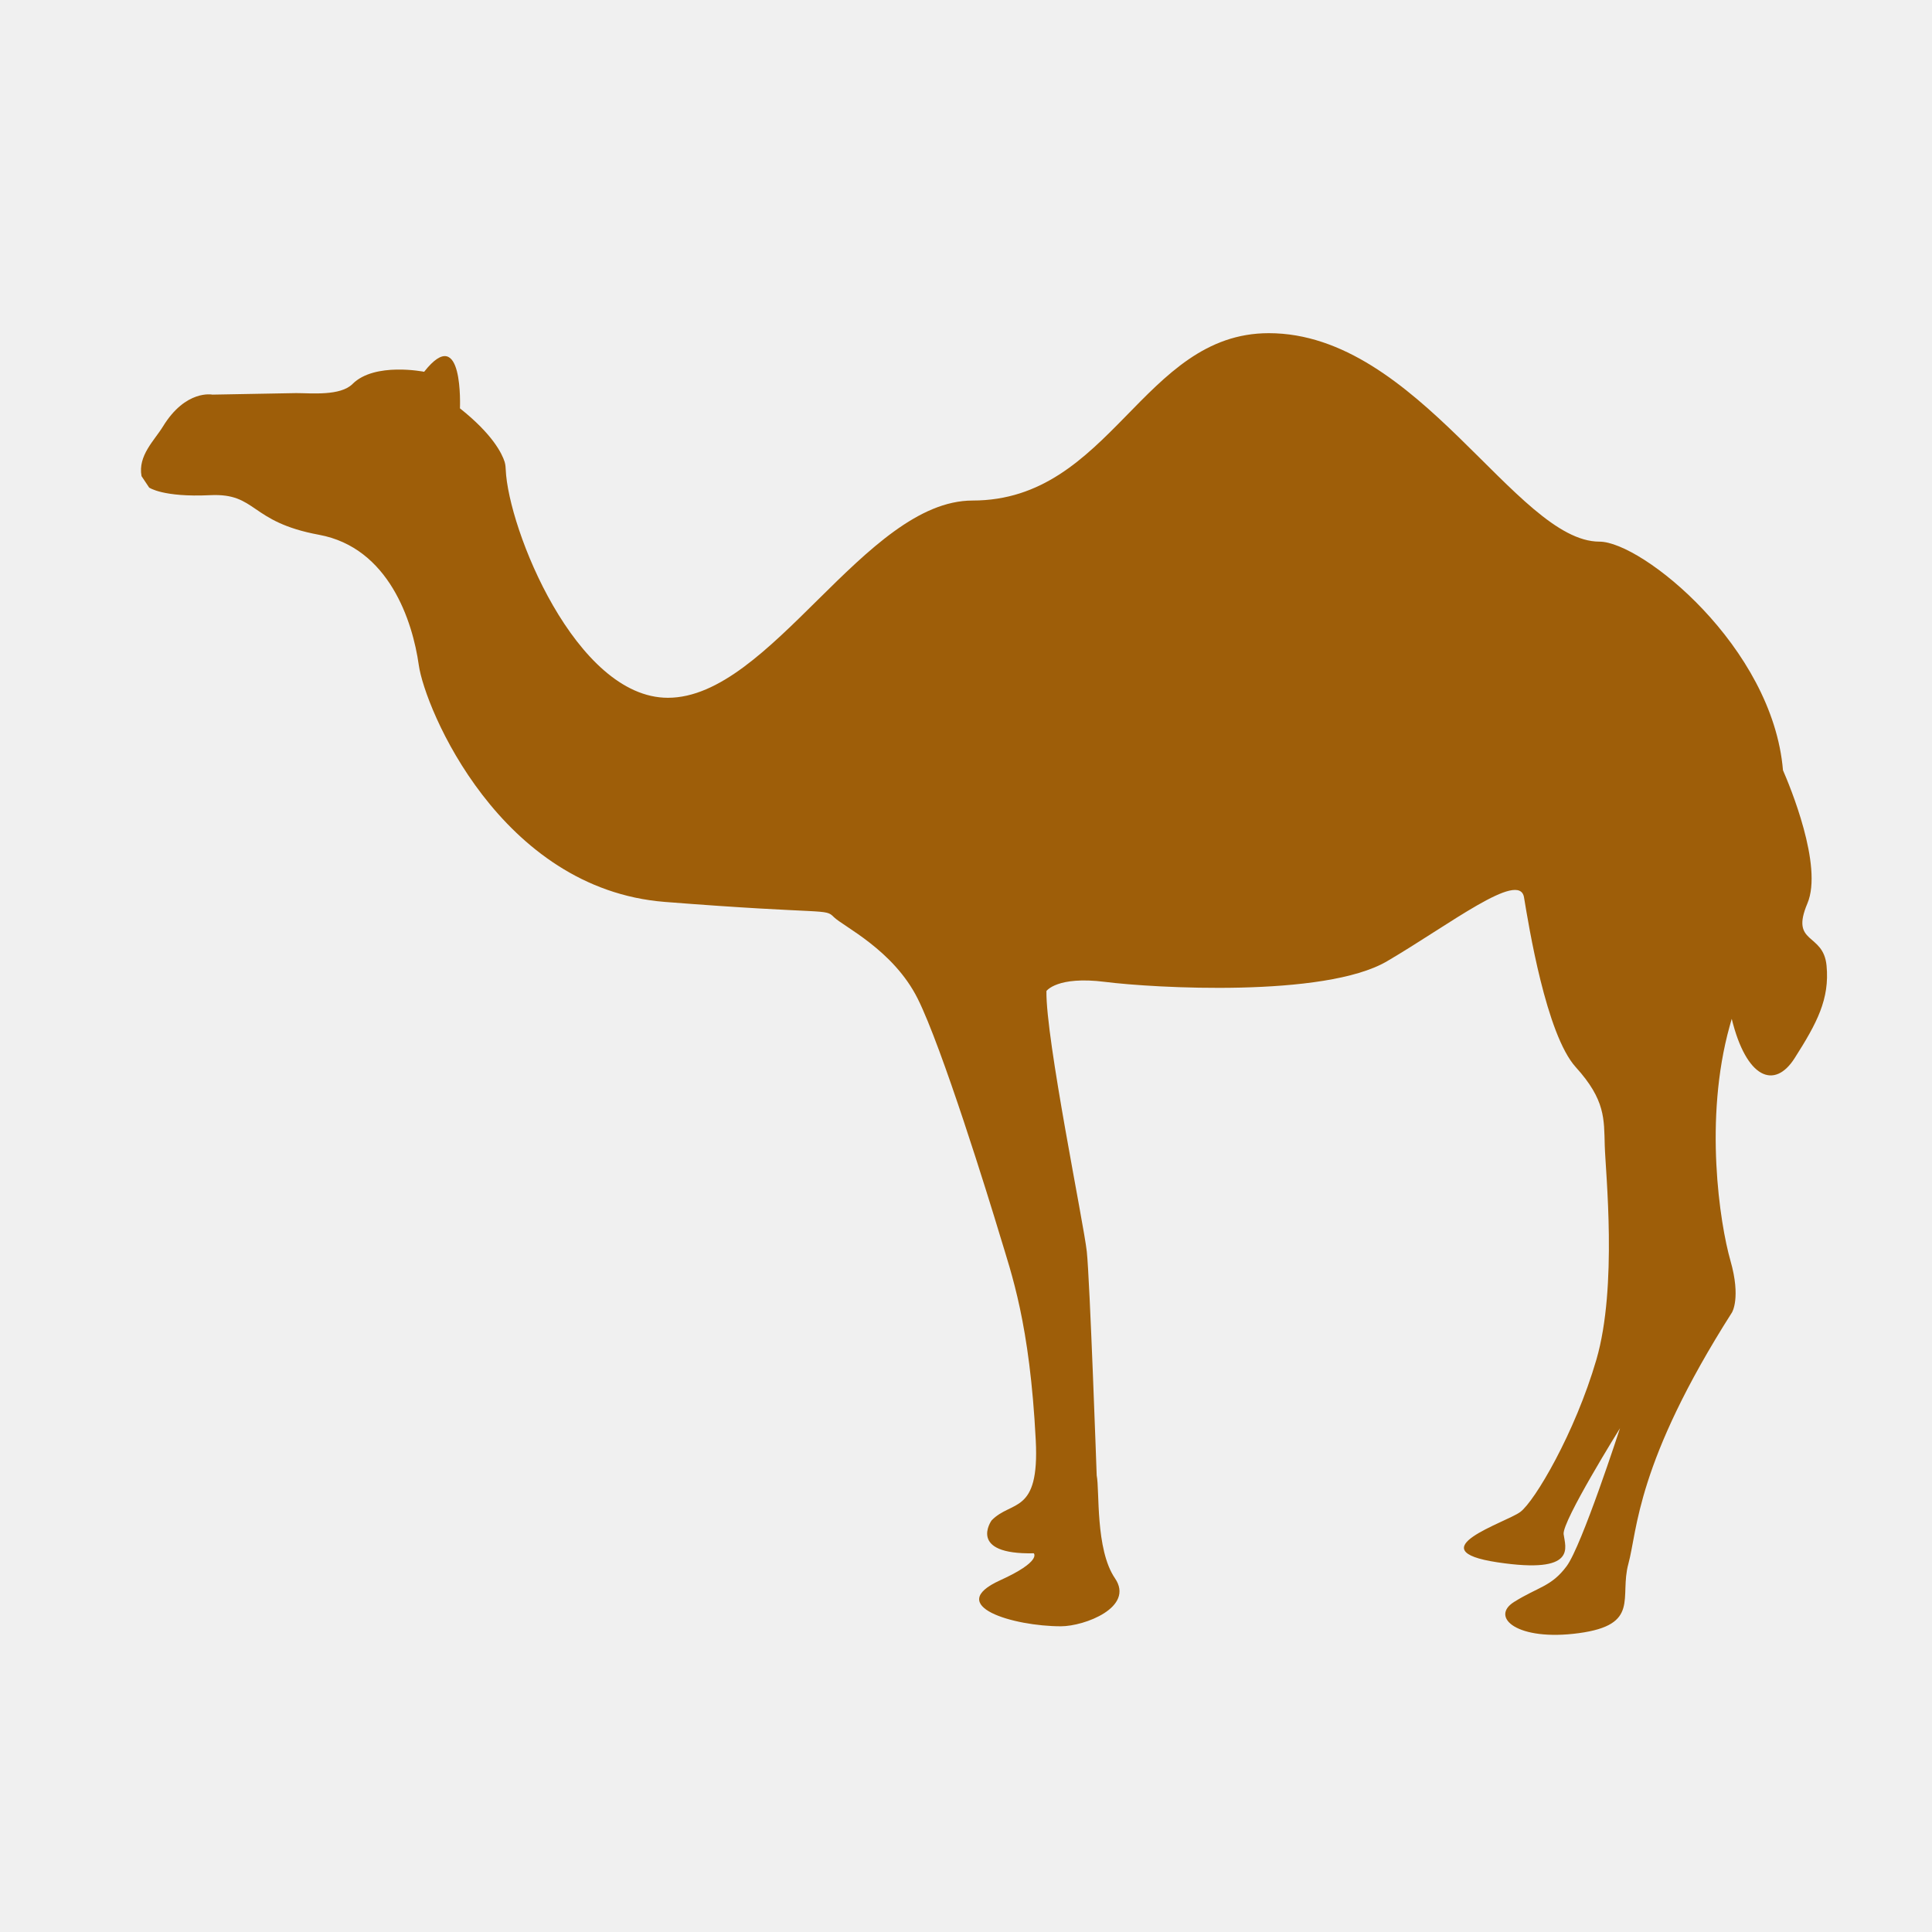
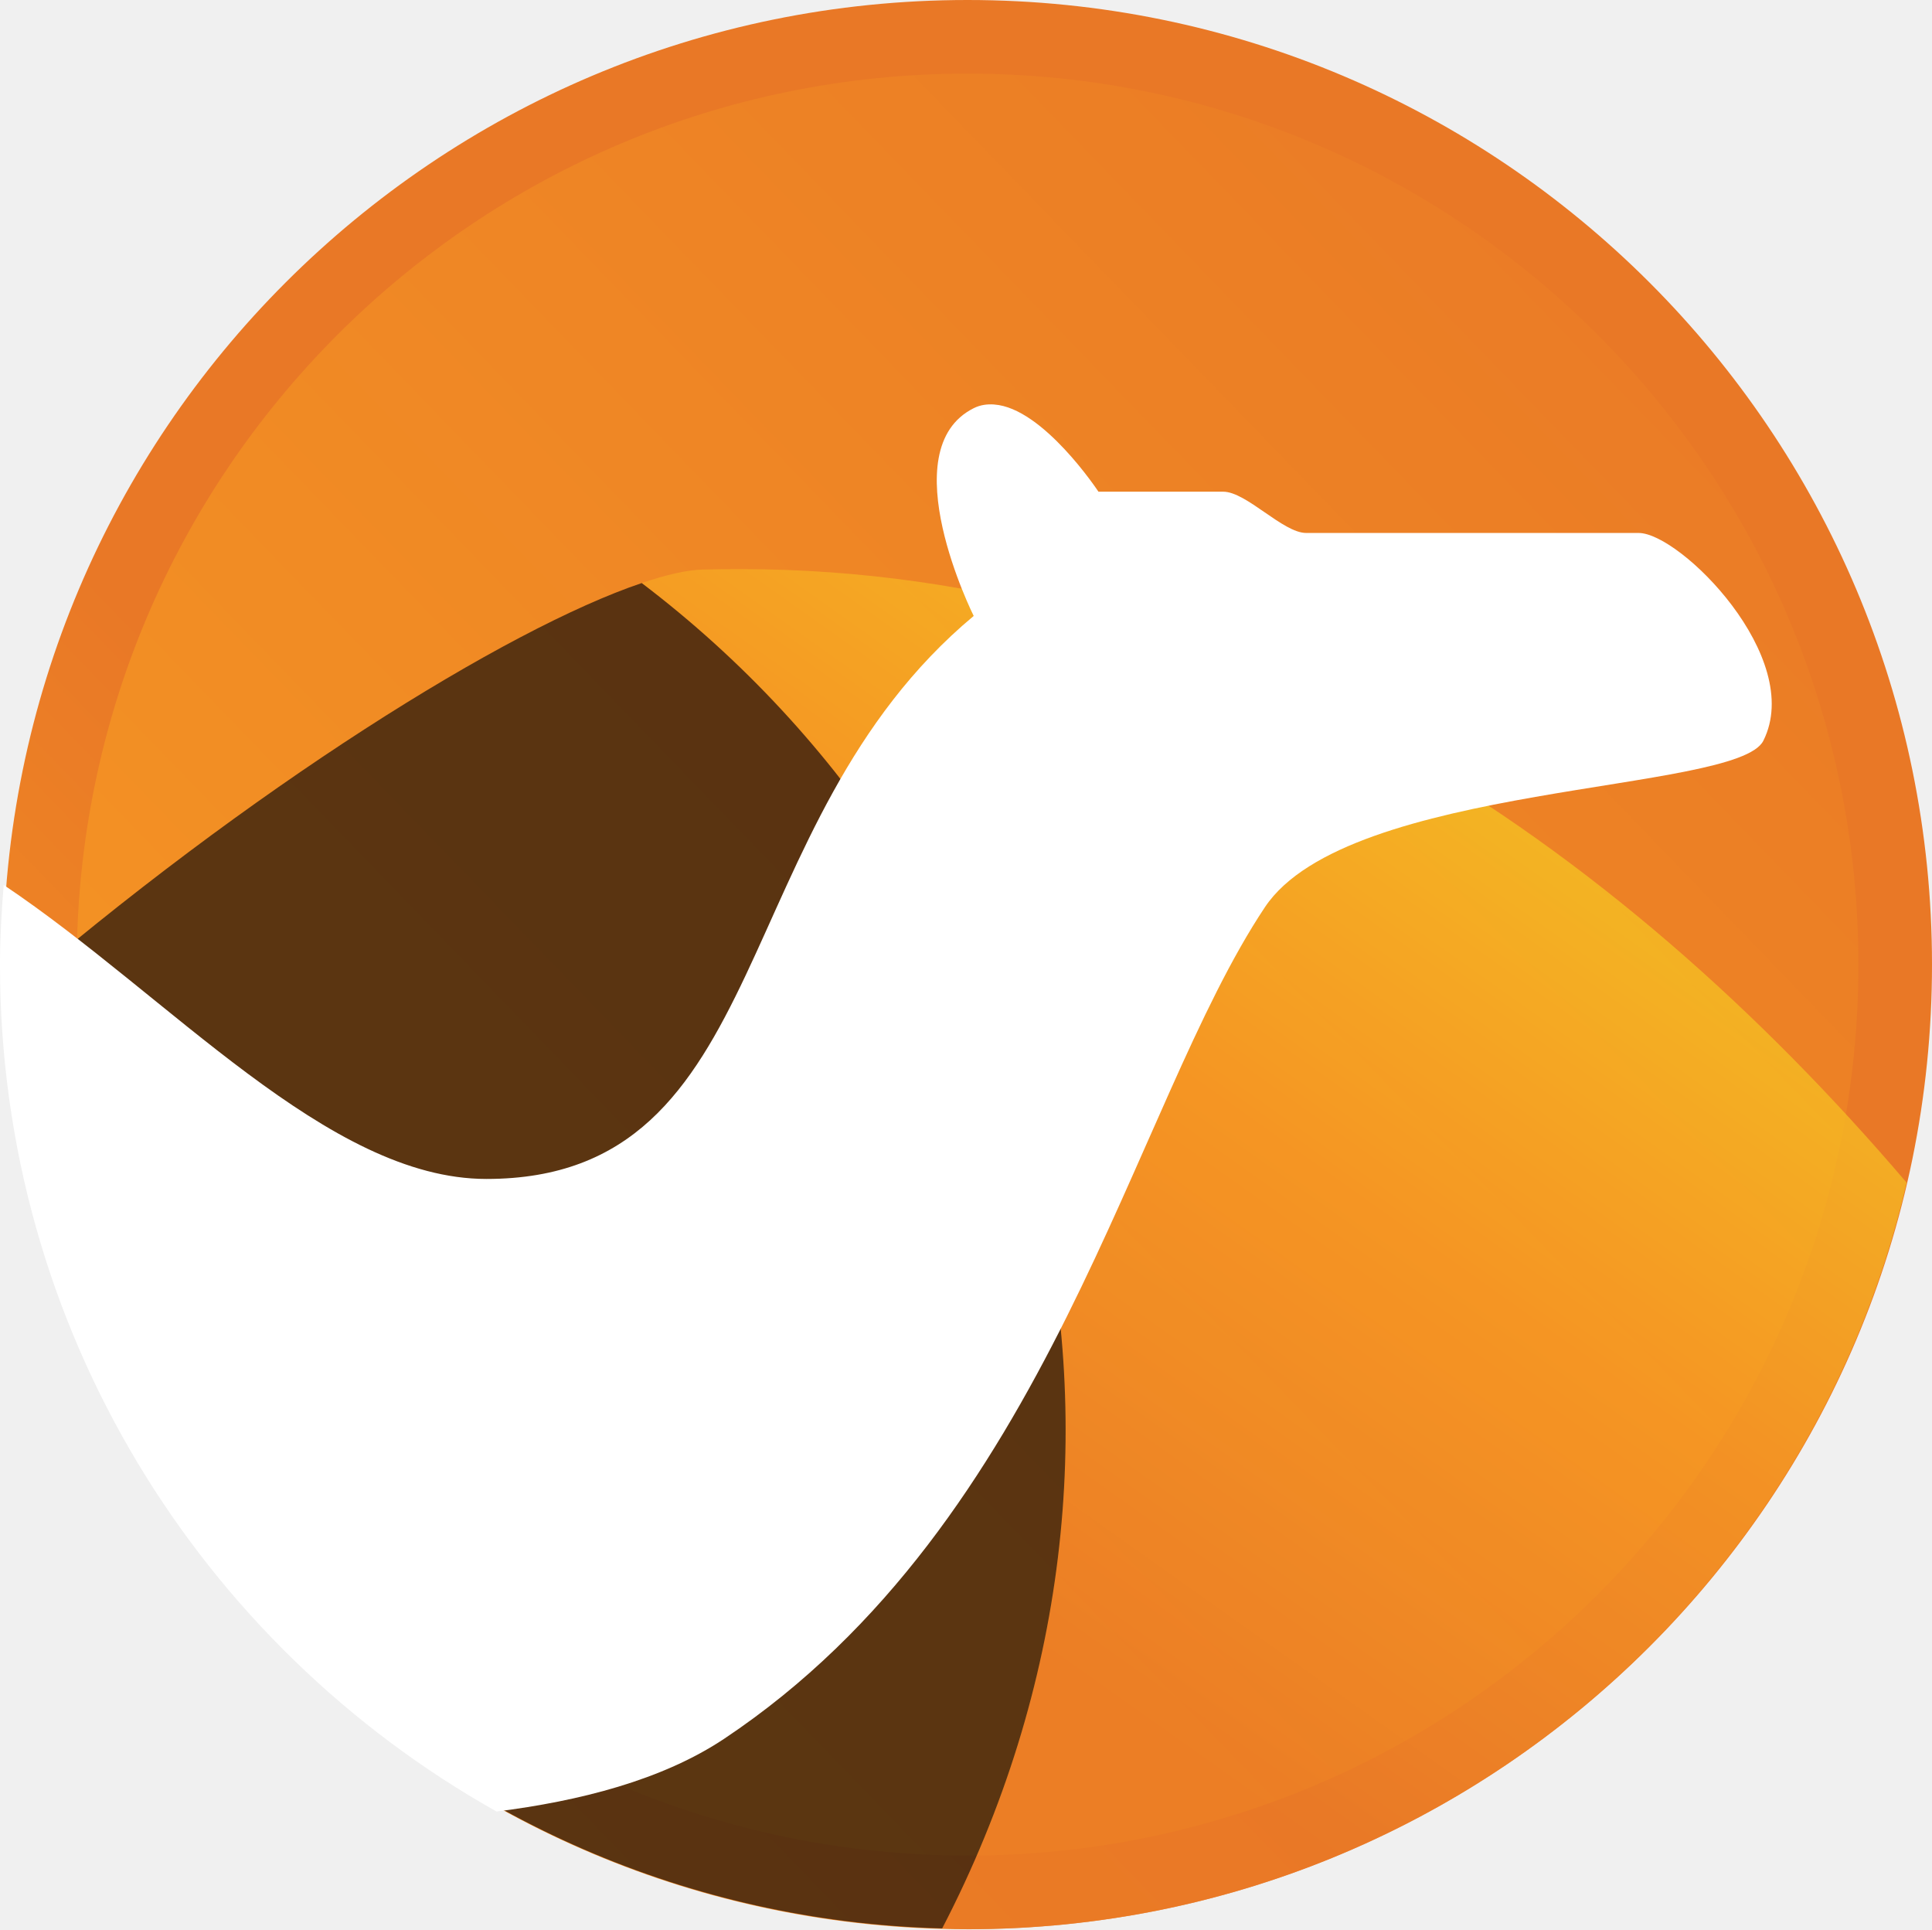
- <svg xmlns="http://www.w3.org/2000/svg" version="1.1" id="Layer_1" x="0px" y="0px" width="256px" height="256px" viewBox="0 0 256 256" enable-background="new 0 0 256 256" xml:space="preserve">
-   <path fill="#9E5E09" d="M21.582,56.528c3.029-4.958,6.561-4.238,6.561-4.238l11.102-0.202c2.018,0,5.854,0.404,7.469-1.211  c2.928-2.927,9.487-1.615,9.487-1.615c5.249-6.662,4.744,4.845,4.744,4.845c4.356,3.456,5.582,6.017,5.924,7.1  c0.118,0.372,0.135,0.844,0.141,0.987c0.319,7.876,9.297,30.266,21.489,30.266c13.625,0,26.14-26.136,40.371-26.136  c18.339,0,22.507-22.177,39.251-22.177c19.771,0,32.811,27.623,43.812,27.623c5.617,0,22.948,13.935,24.321,30.291  c0.871,1.993,5.341,12.671,3.237,17.643c-2.325,5.497,2.114,3.805,2.537,8.245s-1.269,7.61-4.229,12.261  c-2.684,4.217-6.403,2.676-8.336-5.211c-0.091,0.321-0.181,0.637-0.271,0.962c-3.432,12.313-1.312,26.14,0.101,31.085  s0.201,6.863,0.201,6.863c-12.717,19.983-12.515,28.865-13.726,33.307c-1.218,4.467,1.614,8.074-6.561,9.184  c-8.175,1.11-11.809-2.119-8.579-4.138s4.945-2.019,6.965-4.744c2.019-2.725,7.064-18.269,7.064-18.269s-7.671,12.314-7.469,14.029  s1.918,5.35-8.781,3.735c-10.698-1.615,1.111-5.249,3.028-6.662c1.918-1.413,7.267-10.496,10.093-20.186  c2.825-9.689,1.211-24.828,1.11-28.36c-0.101-3.533,0.101-6.056-3.836-10.396c-3.936-4.341-6.257-18.873-6.862-22.506  c-0.605-3.634-9.892,3.633-18.167,8.477s-30.985,3.532-37.344,2.726c-6.358-0.808-7.771,1.211-7.771,1.211  c-0.101,6.358,4.944,30.783,5.348,34.518c0.404,3.735,1.312,29.672,1.312,29.672c0.404,1.918-0.202,9.79,2.422,13.626  s-4.037,6.358-7.166,6.358c-6.258,0-15.521-2.704-8.051-6.094c5.563-2.525,4.456-3.578,4.456-3.578  c-8.85,0.188-5.589-4.356-5.589-4.356c2.624-2.726,6.358-0.707,5.854-10.599c-0.793-15.543-3.229-22.104-4.743-27.149  c-1.514-5.047-7.672-24.93-10.902-31.39c-3.229-6.459-9.891-9.587-11.102-10.799c-1.211-1.21-0.605-0.302-22.405-2.018  c-21.8-1.716-31.794-25.635-32.602-31.389c-0.807-5.753-3.936-15.542-13.221-17.258s-8.175-5.551-14.433-5.248  c-6.257,0.303-8.074-1.01-8.074-1.01l-1.009-1.514C18.251,60.364,20.472,58.345,21.582,56.528z" />
+ <svg xmlns="http://www.w3.org/2000/svg" version="1.1" viewBox="0 0 130.21 130.01">
+   <defs>
+     <linearGradient id="c" x1="333.48" x2="477" y1="702.6" y2="563.73" gradientTransform="matrix(.99206 0 0 .99206 94.038 276.06)" gradientUnits="userSpaceOnUse">
+       <stop stop-color="#F69923" offset="0" />
+       <stop stop-color="#F79A23" offset=".11" />
+       <stop stop-color="#E97826" offset=".945" />
+     </linearGradient>
+     <linearGradient id="b" x1="333.48" x2="477" y1="702.6" y2="563.73" gradientTransform="matrix(.99206 0 0 .99206 94.038 276.06)" gradientUnits="userSpaceOnUse">
+       <stop stop-color="#F69923" offset="0" />
+       <stop stop-color="#F79A23" offset=".08" />
+       <stop stop-color="#E97826" offset=".419" />
+     </linearGradient>
+     <linearGradient id="a" x1="633.55" x2="566.47" y1="814.6" y2="909.12" gradientTransform="translate(-85.421 56.236)" gradientUnits="userSpaceOnUse">
+       <stop stop-color="#f6e423" offset="0" />
+       <stop stop-color="#F79A23" offset=".412" />
+       <stop stop-color="#E97826" offset=".733" />
+     </linearGradient>
+   </defs>
+   <g transform="translate(-437.89 -835.29)">
+     <circle cx="503.1" cy="900.29" r="62.52" fill="url(#c)" stroke="url(#b)" stroke-linejoin="round" stroke-width="4.96" />
+     <path d="m487.89 873.64c-0.889-1e-3 -1.79 5e-3 -2.688 0.031-1.044 0.031-2.446 0.362-4.062 0.906 27.309 20.737 37.127 58.146 20.25 90.656 0.573 0.015 1.142 0.062 1.719 0.062 30.844 0 56.62-21.493 63.281-50.312-19.573-22.943-46.118-41.294-78.5-41.344z" fill="url(#a)" opacity=".75" />
+     <path d="m481.14 874.58c-9.068 3.052-26.368 13.802-43 28.156 1.263 34.195 28.961 61.607 63.25 62.5 16.877-32.51 7.059-69.919-20.25-90.656z" fill="#28170b" opacity=".75" />
+     <g transform="translate(-85.421 56.236)">
+       <path d="m590.31 806.31c-0.472-0.032-0.932 0.028-1.375 0.25-5.599 2.801 0 14 0 14-16.807 14.009-13.236 37.938-32.844 37.938-10.689 0-21.322-12.293-32.531-19.812-0.144 1.773-0.25 3.564-0.25 5.375 0 24.515 13.51 45.863 33.469 57.063 5.583-0.703 11.158-2.114 15.344-4.906 21.992-14.662 27.452-42.557 36.438-56.031 5.596-8.406 31.824-7.677 33.594-11.219 2.804-5.602-5.602-14-8.406-14h-22.406c-1.565 0-4.025-2.781-5.594-2.781h-8.406s-3.724-5.65-7.031-5.875z" fill="#fff" />
+     </g>
+   </g>
</svg>
